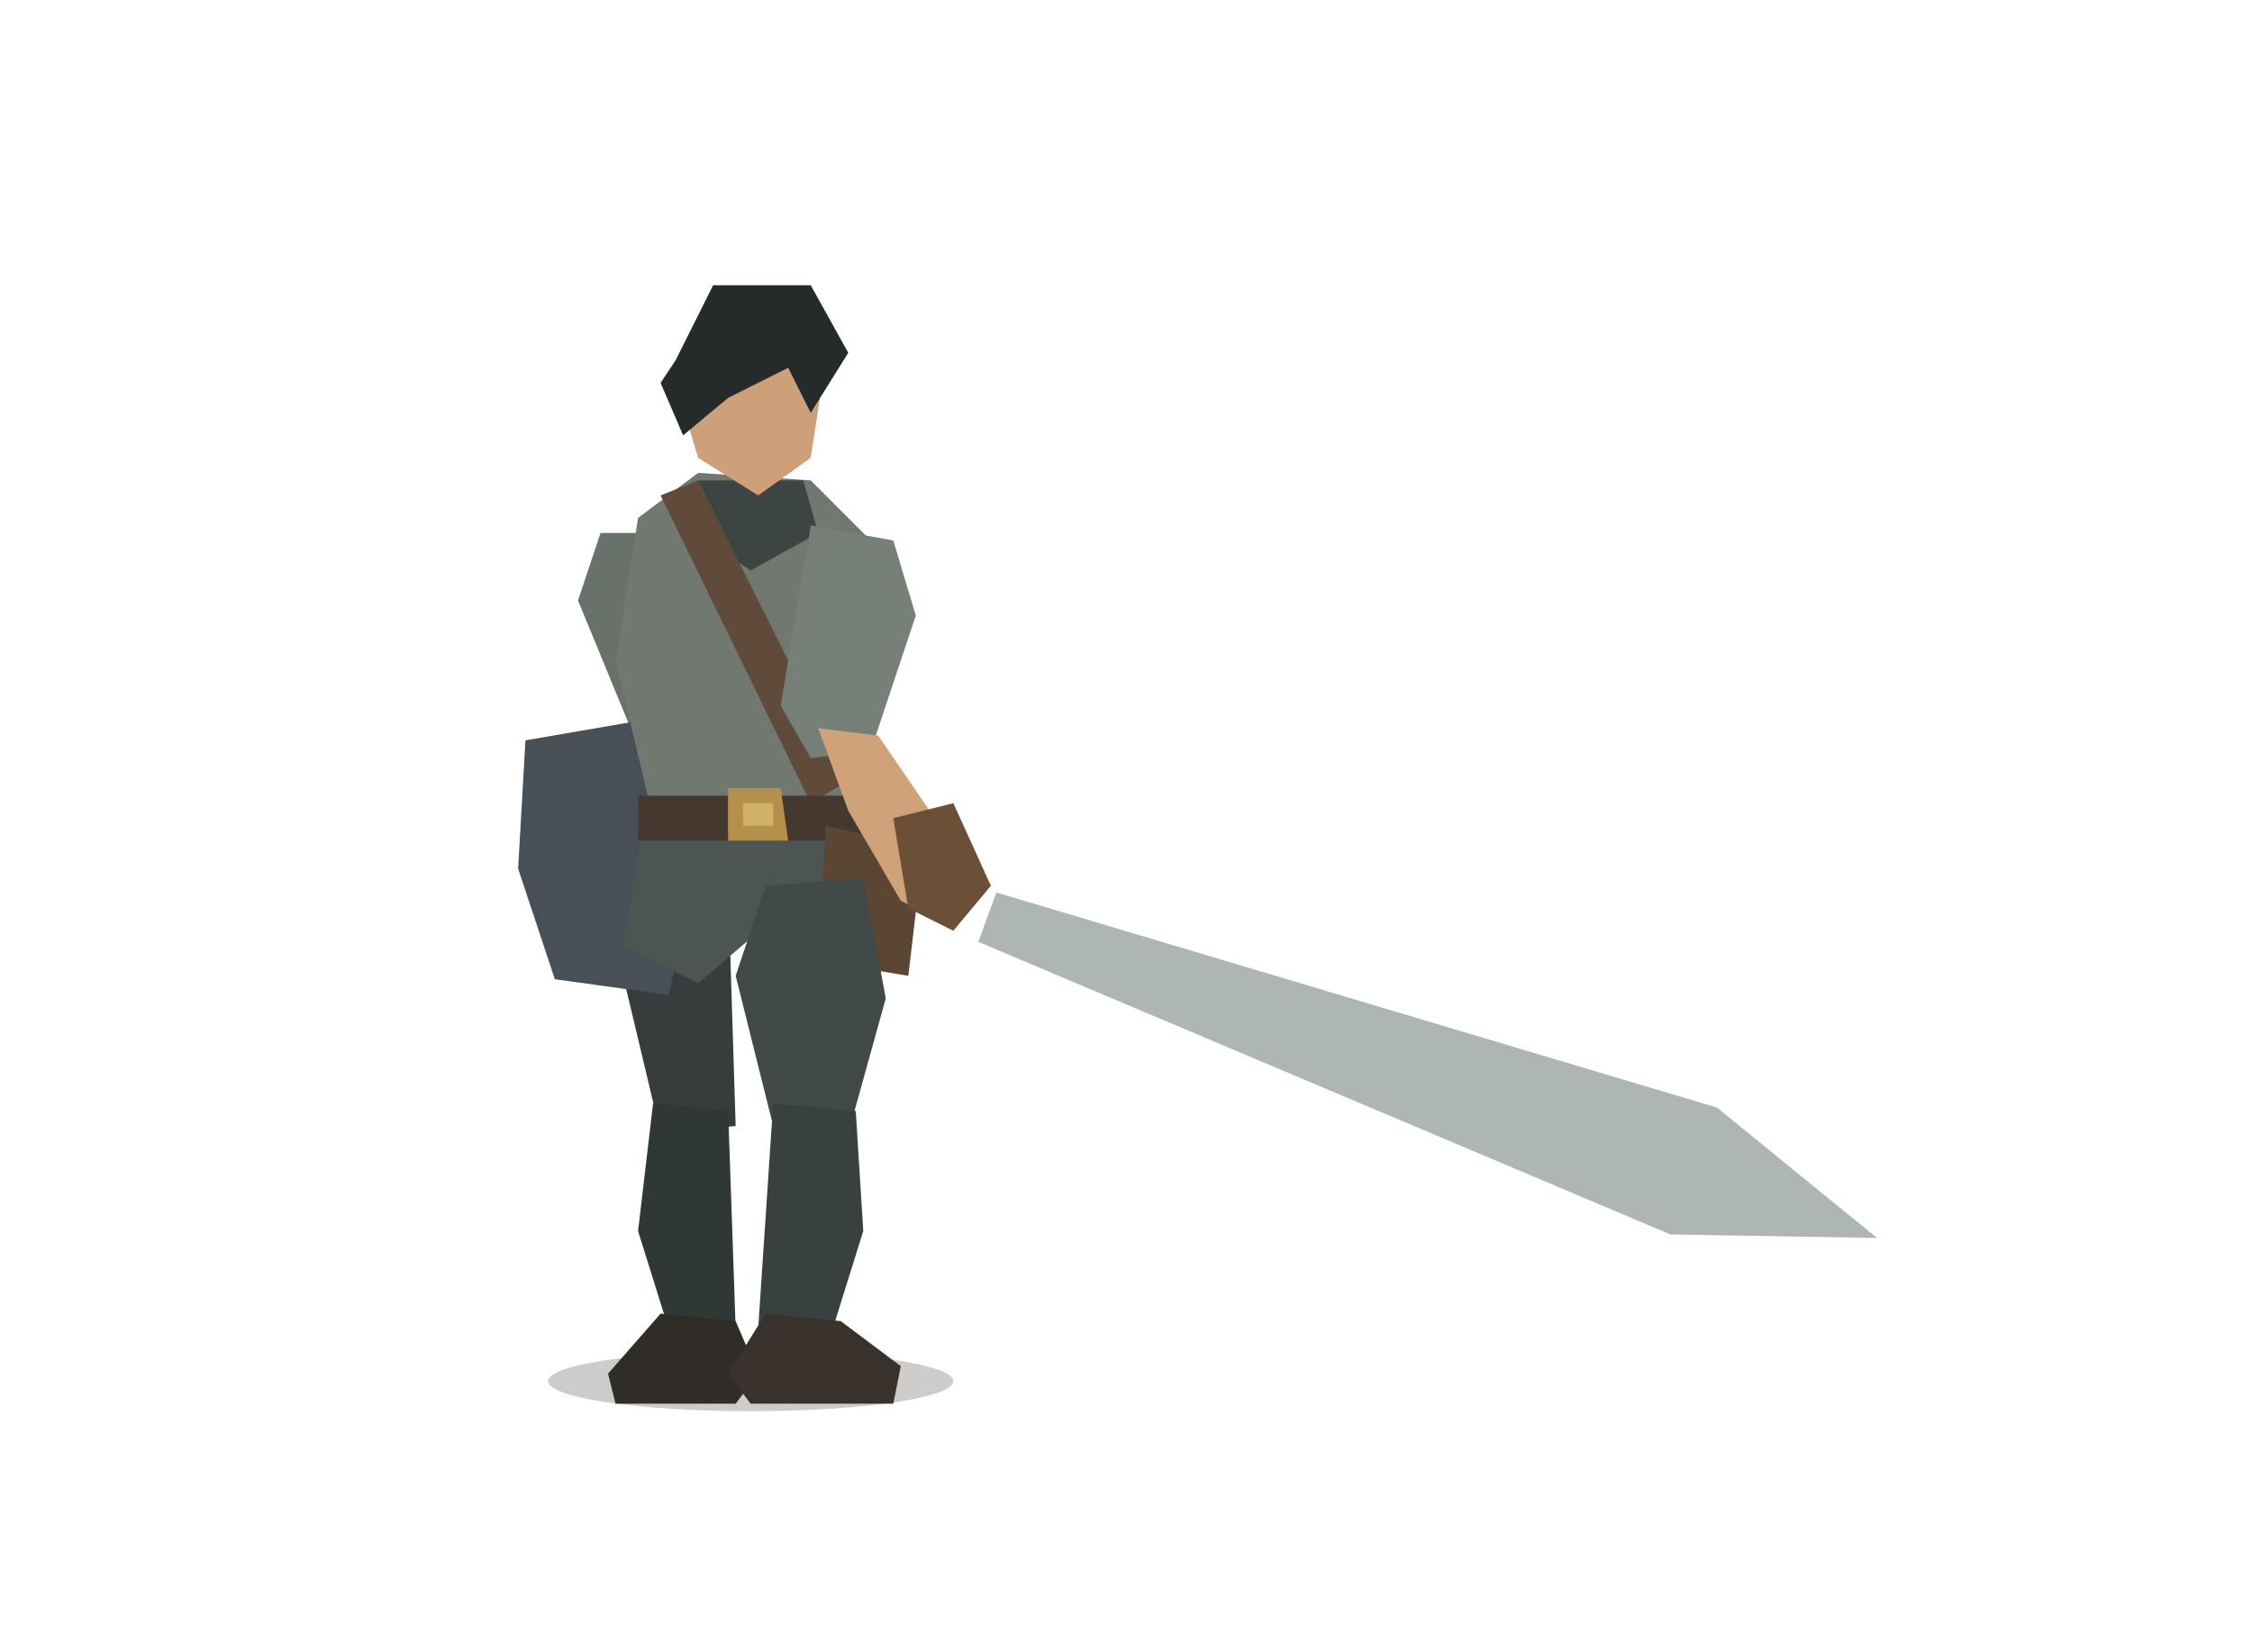
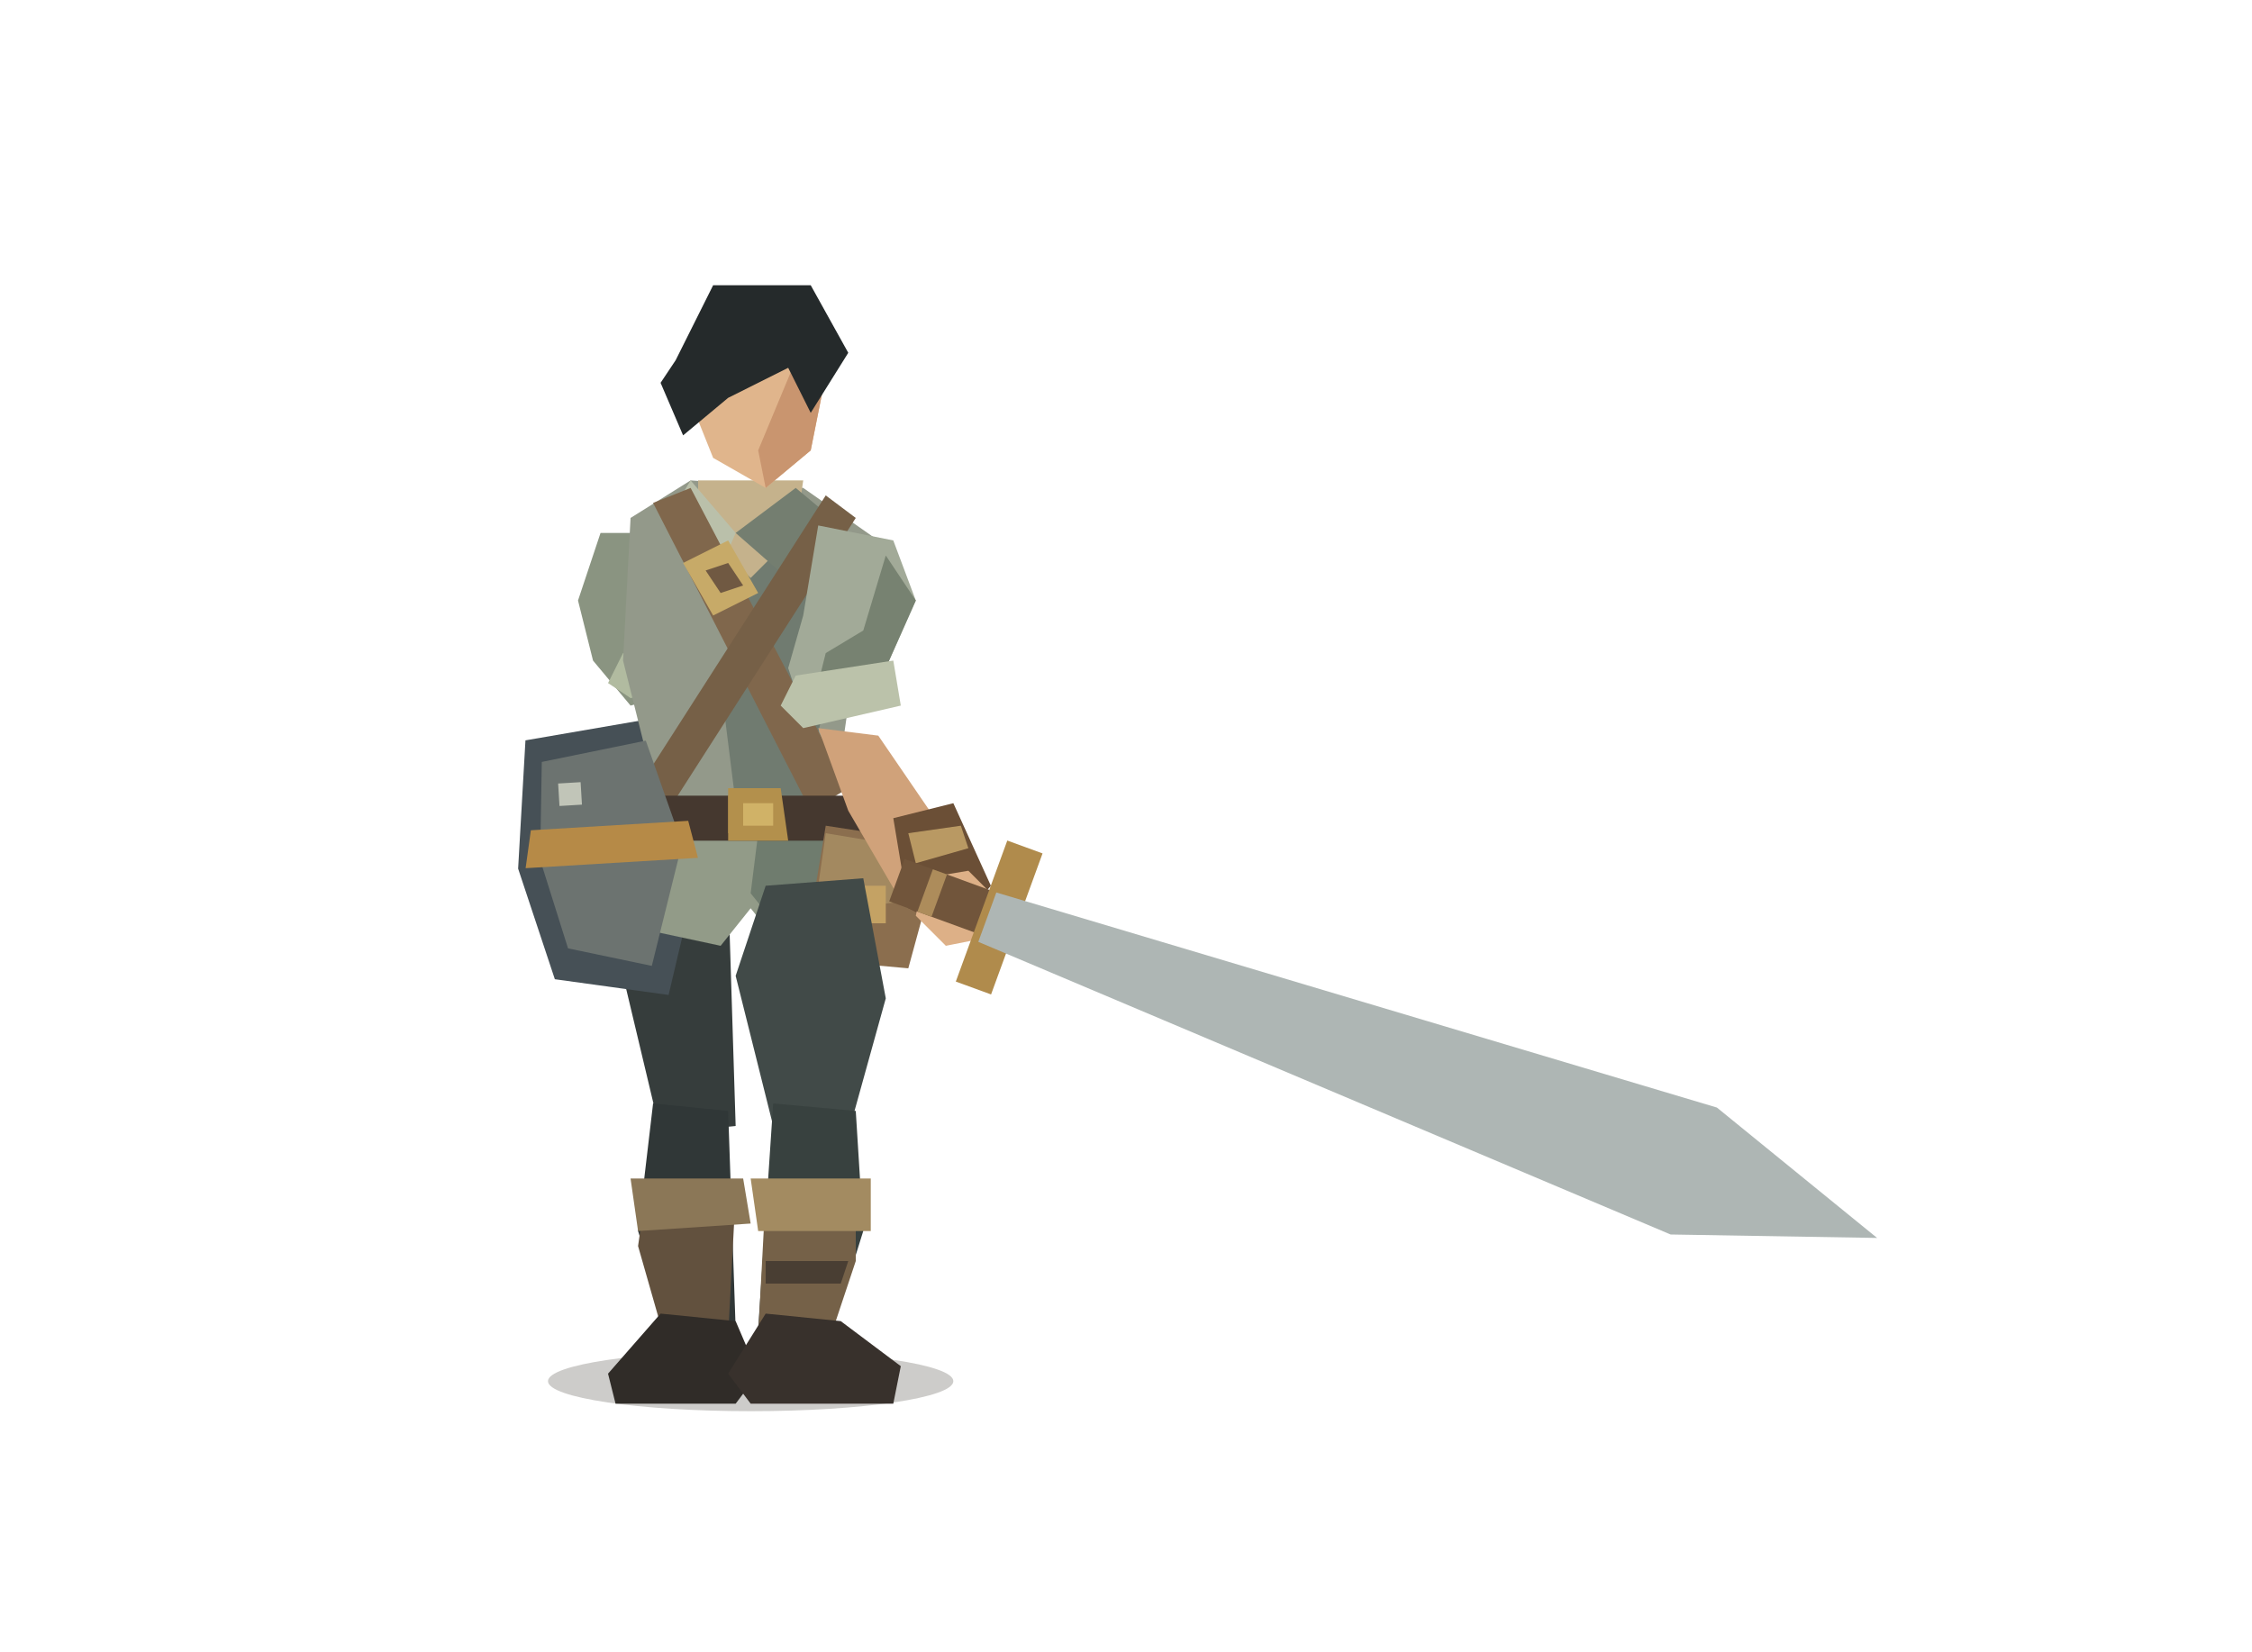
<svg xmlns="http://www.w3.org/2000/svg" id="scrapyard-apprentice" data-rig-family="Humanoid" viewBox="-100 -100 300 220">
  <g id="apprentice-ground-shadow" data-joint="root" data-pivot="0 0" data-material="dirt" data-normal="0 -1 -0.2" data-occlusion="0.12" data-shadow="contact" data-role="visual" data-z="7">
    <ellipse id="apprentice-ground-shadow-shape" cx="0" cy="84" rx="27" ry="4" fill="#4d4941" opacity="0.28" />
    <circle id="apprentice-ground-contact-marker" data-anchor="ground-contact" cx="0" cy="84" r="1" opacity="0" />
  </g>
  <g id="apprentice-far-upper-leg" data-joint="farHip" data-pivot="-8 20" data-material="cloth" data-normal="-0.18 -0.2 -0.96" data-occlusion="0.24" data-shadow="cast" data-role="visual" data-z="5">
    <polygon id="apprentice-far-thigh-shape" points="-15,17 -3,18 -2,50 -12,51 -17,30" fill="#363d3c" />
  </g>
  <g id="apprentice-far-lower-leg" data-joint="farKnee" data-pivot="-8 50" data-material="cloth" data-normal="-0.2 -0.1 -0.97" data-occlusion="0.28" data-shadow="cast" data-role="visual" data-z="5">
    <polygon id="apprentice-far-calf-shape" points="-13,47 -3,48 -2,77 -10,80 -15,64" fill="#303737" />
+     <polygon id="apprentice-far-boot-shaft-shape" points="-14,59 -2,59 -3,78 -11,80 -15,66" fill="#62513e" data-material="leather" data-z="-0.2" />
+     <polygon id="apprentice-far-boot-cuff-shape" points="-16,57 -1,57 0,63 -15,64" fill="#8b7757" data-material="leather" data-z="-0.2" />
  </g>
  <g id="apprentice-far-boot" data-joint="farFoot" data-pivot="-8 82" data-material="leather" data-normal="-0.16 -0.26 -0.95" data-occlusion="0.32" data-shadow="contact" data-role="visual" data-z="5">
    <polygon id="apprentice-far-boot-shape" points="-12,75 -2,76 1,83 -2,87 -18,87 -19,83" fill="#302c28" />
  </g>
  <g id="apprentice-far-upper-arm" data-joint="farShoulder" data-pivot="-14 -25" data-material="cloth" data-normal="-0.28 -0.2 -0.94" data-occlusion="0.3" data-shadow="cast" data-role="visual" data-z="4">
-     <polygon id="apprentice-far-upper-arm-shape" points="-20,-29 -10,-29 -3,-5 -8,1 -16,-3 -23,-20" fill="#68716a" />
+     <polygon id="apprentice-far-upper-arm-shape" points="-20,-29 -10,-29 -5,-18 -5,-9 -16,-6 -21,-12 -23,-20" fill="#8a9481" />
+     <polygon id="apprentice-far-sleeve-cuff-shape" points="-17,-13 -4,-16 -2,-10 -16,-7 -19,-9" fill="#b1bba0" data-z="-0.2" />
  </g>
  <g id="apprentice-far-forearm" data-joint="farElbow" data-pivot="-3 -3" data-material="skin" data-normal="-0.15 -0.1 -0.98" data-occlusion="0.24" data-shadow="cast" data-role="visual" data-z="4">
    <polygon id="apprentice-far-forearm-shape" points="-10,-5 -2,-6 -14,17 -20,18 -21,12" fill="#c89c76" />
    <polygon id="apprentice-far-bracer-shape" points="-20,7 -11,8 -14,18 -22,18 -24,13" fill="#654b35" data-material="leather" data-normal="-0.22 -0.12 -0.96" data-occlusion="0.28" />
  </g>
  <g id="shield" data-joint="farHand" data-pivot="-19 15" transform="rotate(-3.437747 -19 15)" data-material="painted-steel" data-normal="-0.38 -0.18 -0.91" data-occlusion="0.34" data-shadow="contact" data-role="visual" data-z="3">
    <polygon id="apprentice-shield-contour" points="-29,-2 -11,-4 -6,13 -12,33 -27,30 -31,15" fill="#465056" />
    <circle id="apprentice-shield-grip-marker" data-anchor="shield-grip" cx="-19" cy="15" r="1" opacity="0" />
  </g>
  <g id="apprentice-pelvis-workshorts" data-joint="pelvis" data-pivot="0 17" data-material="cloth" data-normal="0 -0.15 -0.99" data-occlusion="0.16" data-shadow="cast" data-role="visual" data-z="1">
-     <polygon id="apprentice-workshorts-shape" points="-14,8 15,8 17,26 7,31 0,25 -7,31 -17,26" fill="#4c5551" />
+     <polygon id="apprentice-workshorts-shape" points="-13,8 13,8 18,24 4,26 0,21 -4,26 -18,23" fill="#929b88" />
+     <polygon id="apprentice-tunic-hem-inset" points="1,11 11,12 15,22 4,24 0,19" fill="#6f7c6e" data-z="-0.2" />
  </g>
  <g id="apprentice-shirt" data-joint="chest" data-pivot="0 -23" data-material="cloth" data-normal="0 -0.18 -0.98" data-occlusion="0.12" data-shadow="cast" data-role="visual" data-z="0">
-     <polygon id="apprentice-shirt-shape" points="-15,-31 -7,-37 8,-36 16,-28 13,9 -13,9 -18,-12" fill="#70786f" />
+     <polygon id="apprentice-shirt-shape" points="-16,-31 -8,-36 7,-35 17,-28 14,-13 11,8 -12,8 -17,-12" fill="#93998a" />
+     <polygon id="apprentice-shirt-inset" points="1,-31 12,-28 10,-7 7,7 -2,7 -4,-9" fill="#707b70" data-normal="0.4 -0.2 -0.88" data-z="-0.2" />
  </g>
  <g id="apprentice-neck-cloth" data-joint="neck" data-pivot="0 -32" data-material="cloth" data-normal="0 -0.18 -0.98" data-occlusion="0.15" data-shadow="cast" data-role="visual" data-z="-1">
-     <polygon id="apprentice-neck-cloth-shape" points="-7,-36 7,-36 9,-29 0,-24 -9,-30" fill="#3d4542" />
+     <polygon id="apprentice-neck-cloth-shape" points="-7,-36 7,-36 6,-29 0,-23 -7,-30" fill="#c5b28c" data-material="skin" />
+     <polygon id="apprentice-left-collar-inset" points="-8,-36 -2,-29 -5,-22 -11,-31" fill="#bac0aa" data-z="-0.2" />
+     <polygon id="apprentice-right-collar-inset" points="6,-35 12,-30 6,-22 -2,-29" fill="#747e70" data-z="-0.2" />
  </g>
  <g id="apprentice-head" data-joint="head" data-pivot="0 -42" data-material="skin" data-normal="0 -0.12 -0.99" data-occlusion="0.08" data-shadow="cast" data-role="visual" data-z="-2">
-     <polygon id="apprentice-face-shape" points="-7,-55 4,-59 10,-52 8,-39 1,-34 -7,-39 -10,-49" fill="#cda079" />
+     <polygon id="apprentice-face-shape" points="-7,-55 4,-57 10,-50 8,-40 2,-35 -5,-39 -9,-49" fill="#e0b58c" />
+     <polygon id="apprentice-face-inset" points="6,-52 10,-50 8,-40 2,-35 1,-40" fill="#c9956f" data-z="-0.2" />
  </g>
  <g id="apprentice-hair" data-joint="head" data-pivot="0 -42" data-material="cloth" data-normal="-0.12 -0.22 -0.97" data-occlusion="0.18" data-shadow="cast" data-role="visual" data-z="-3">
    <polygon id="apprentice-hair-shape" points="-10,-52 -5,-62 8,-62 13,-53 8,-45 5,-51 -3,-47 -9,-42 -12,-49" fill="#252a2b" />
  </g>
  <g id="apprentice-cross-strap" data-joint="chest" data-pivot="0 -23" data-material="leather" data-normal="0.18 -0.08 -0.98" data-occlusion="0.1" data-shadow="cast" data-role="visual" data-z="-4">
-     <polygon id="apprentice-cross-strap-shape" points="-12,-34 -7,-36 13,4 8,7" fill="#604b3a" />
+     <polygon id="apprentice-cross-strap-shape" points="-13,-33 -8,-35 13,5 8,8" fill="#80674c" />
+     <polygon id="apprentice-return-strap-shape" points="10,-34 14,-31 -11,8 -15,5" fill="#766047" />
+     <polygon id="apprentice-strap-buckle-mid-inset" data-lod="mid" points="-8,-25 -3,-27 0,-21 -5,-19" fill="#b59a62" data-material="brass" data-z="-0.2" />
+     <polygon id="apprentice-strap-buckle-near-inset" data-lod="near" points="-9,-25 -3,-28 1,-21 -5,-18" fill="#c7aa68" data-material="brass" data-z="-0.2" />
+     <polygon id="apprentice-strap-buckle-slot-inset" data-lod="near" points="-6,-24 -3,-25 -1,-22 -4,-21" fill="#705942" data-z="-0.2" />
  </g>
  <g id="apprentice-belt" data-joint="pelvis" data-pivot="0 17" data-material="leather" data-normal="0 -0.1 -0.99" data-occlusion="0.12" data-shadow="cast" data-role="visual" data-z="-4">
    <polygon id="apprentice-belt-shape" points="-15,6 14,6 15,12 -15,12" fill="#45382f" />
    <polygon id="apprentice-belt-buckle-mid-shape" data-lod="mid" points="-3,6 4,6 4,11 -3,11" fill="#a98546" data-material="brass" data-normal="0 -0.05 -1" data-occlusion="0.05" />
    <polygon id="apprentice-belt-buckle-near-shape" data-lod="near" points="-3,5 4,5 5,12 -3,12" fill="#b3904c" data-material="brass" data-normal="0 -0.05 -1" data-occlusion="0.06" />
-     <polygon id="apprentice-belt-buckle-near-inset" data-lod="near" points="-1,7 3,7 3,10 -1,10" fill="#d0b267" data-material="brass" data-normal="0 -0.03 -1" data-occlusion="0.03" />
+     <polygon id="apprentice-belt-buckle-near-inset" data-lod="near" points="-1,7 3,7 3,10 -1,10" fill="#d0b267" data-material="brass" data-normal="0 -0.03 -1" data-occlusion="0.03" data-z="-0.2" />
  </g>
  <g id="apprentice-satchel" data-joint="pelvis" data-pivot="0 17" data-material="leather" data-normal="0.32 -0.15 -0.93" data-occlusion="0.15" data-shadow="cast" data-role="visual" data-z="-3">
-     <polygon id="apprentice-satchel-shape" points="10,10 23,13 21,30 9,28" fill="#5b4533" />
+     <polygon id="apprentice-satchel-shape" points="10,10 23,12 24,18 21,29 10,28 8,22" fill="#8b6e4e" />
+     <polygon id="apprentice-satchel-flap-inset" points="10,11 22,13 21,20 13,21 9,18" fill="#a38960" data-z="-0.2" />
+     <polygon id="apprentice-satchel-clasp-inset" data-lod="near" points="15,18 18,18 18,23 15,23" fill="#c4a264" data-material="brass" data-z="-0.2" />
  </g>
  <g id="apprentice-near-upper-leg" data-joint="nearHip" data-pivot="8 20" data-material="cloth" data-normal="0.2 -0.16 -0.97" data-occlusion="0.12" data-shadow="cast" data-role="visual" data-z="-5">
    <polygon id="apprentice-near-thigh-shape" points="2,18 15,17 18,33 13,51 3,50 -2,30" fill="#414a48" />
  </g>
  <g id="apprentice-near-lower-leg" data-joint="nearKnee" data-pivot="8 50" data-material="cloth" data-normal="0.24 -0.12 -0.96" data-occlusion="0.14" data-shadow="cast" data-role="visual" data-z="-5">
    <polygon id="apprentice-near-calf-shape" points="3,47 14,48 15,64 10,80 1,77" fill="#38413f" />
+     <polygon id="apprentice-near-boot-shaft-shape" points="2,59 14,59 14,68 10,80 1,78" fill="#756148" data-material="leather" data-z="-0.2" />
+     <polygon id="apprentice-near-boot-cuff-shape" points="0,57 16,57 16,64 1,64" fill="#a38b61" data-material="leather" data-z="-0.2" />
+     <polygon id="apprentice-boot-strap-inset" data-lod="near" points="2,68 13,68 12,71 2,71" fill="#493e33" data-material="leather" data-z="-0.2" />
  </g>
  <g id="apprentice-near-boot" data-joint="nearFoot" data-pivot="8 82" data-material="leather" data-normal="0.2 -0.24 -0.95" data-occlusion="0.18" data-shadow="contact" data-role="visual" data-z="-5">
    <polygon id="apprentice-near-boot-shape" points="2,75 12,76 20,82 19,87 0,87 -3,83" fill="#38312c" />
  </g>
  <g id="apprentice-near-upper-arm" data-joint="nearShoulder" data-pivot="14 -25" data-material="cloth" data-normal="0.3 -0.16 -0.94" data-occlusion="0.1" data-shadow="cast" data-role="visual" data-z="-6">
-     <polygon id="apprentice-near-upper-arm-shape" points="8,-30 19,-28 22,-18 16,0 8,1 4,-6" fill="#778078" />
+     <polygon id="apprentice-near-upper-arm-shape" points="9,-30 19,-28 22,-20 18,-11 19,-7 7,-5 5,-11 7,-18" fill="#a2aa98" />
+     <polygon id="apprentice-near-sleeve-fold-inset" points="18,-26 22,-20 18,-11 9,-9 10,-13 15,-16" fill="#778271" data-z="-0.2" />
+     <polygon id="apprentice-near-sleeve-cuff-shape" points="6,-10 19,-12 20,-6 7,-3 4,-6" fill="#bbc2aa" data-z="-0.2" />
  </g>
  <g id="apprentice-near-forearm" data-joint="nearElbow" data-pivot="14 0" data-material="skin" data-normal="0.22 -0.08 -0.97" data-occlusion="0.1" data-shadow="cast" data-role="visual" data-z="-6">
    <polygon id="apprentice-near-forearm-shape" points="9,-3 17,-2 30,17 26,23 20,20 13,8" fill="#d0a27a" />
    <polygon id="apprentice-near-bracer-shape" points="19,9 27,7 32,18 27,24 21,21" fill="#6b4f36" data-material="leather" data-normal="0.24 -0.08 -0.97" data-occlusion="0.13" />
+     <polygon id="apprentice-near-bracer-band-inset" points="21,11 28,10 29,13 22,15" fill="#b99963" data-material="brass" data-z="-0.2" />
+   </g>
+   <g id="apprentice-near-hand" data-joint="nearHand" data-pivot="27 20" data-material="skin" data-z="-9">
+     <polygon id="apprentice-near-hand-shape" points="23,17 29,16 33,20 31,25 26,26 22,22" fill="#ddb087" />
+     <polygon id="apprentice-knuckles-inset" points="27,18 31,20 30,23 27,22" fill="#bb8a65" data-z="-0.2" />
+   </g>
+   <g id="apprentice-shield-detail" data-joint="farHand" data-pivot="-19 15" transform="rotate(-3.437747 -19 15)" data-material="painted-steel" data-z="2">
+     <polygon id="apprentice-shield-panel-inset" points="-27,1 -13,-1 -9,13 -14,29 -25,26 -28,14" fill="#6c7370" data-z="-0.2" />
+     <polygon id="apprentice-shield-band-inset" points="-29,10 -8,10 -7,15 -30,15" fill="#b68a47" data-material="brass" data-z="-0.2" />
+     <polygon id="apprentice-shield-rivet-inset" data-lod="near" points="-25,4 -22,4 -22,7 -25,7" fill="#c1c5b8" data-material="raw-steel" data-z="-0.2" />
+   </g>
+   <g id="apprentice-weapon-hilt" data-joint="nearHand" data-pivot="27 20" transform="rotate(20.05352 27 20)" data-material="leather" data-z="-10">
+     <polygon id="apprentice-grip-shape" points="19,17 33,17 33,23 19,23" fill="#71553b" />
+     <polygon id="apprentice-sword-guard-shape" points="31,10 36,10 36,30 31,30" fill="#b08b4c" data-material="brass" />
+     <polygon id="apprentice-grip-binding-inset" data-lod="near" points="23,17 25,17 25,23 23,23" fill="#ad8c5b" data-z="-0.2" />
  </g>
  <g id="weapon" data-joint="nearHand" data-pivot="27 20" transform="rotate(20.05352 27 20)" data-material="raw-steel" data-normal="0.12 -0.36 -0.92" data-occlusion="0.08" data-shadow="contact" data-role="visual" data-z="-8">
    <polygon id="apprentice-field-cutter-contour" points="32,17 132,11 158,20 132,29 32,24" fill="#aeb6b4" />
    <circle id="apprentice-weapon-grip-marker" data-anchor="weapon-grip" cx="27" cy="20" r="1" opacity="0" />
    <circle id="apprentice-weapon-tip-marker" data-anchor="weapon-tip" cx="158" cy="20" r="1" opacity="0" />
  </g>
</svg>
